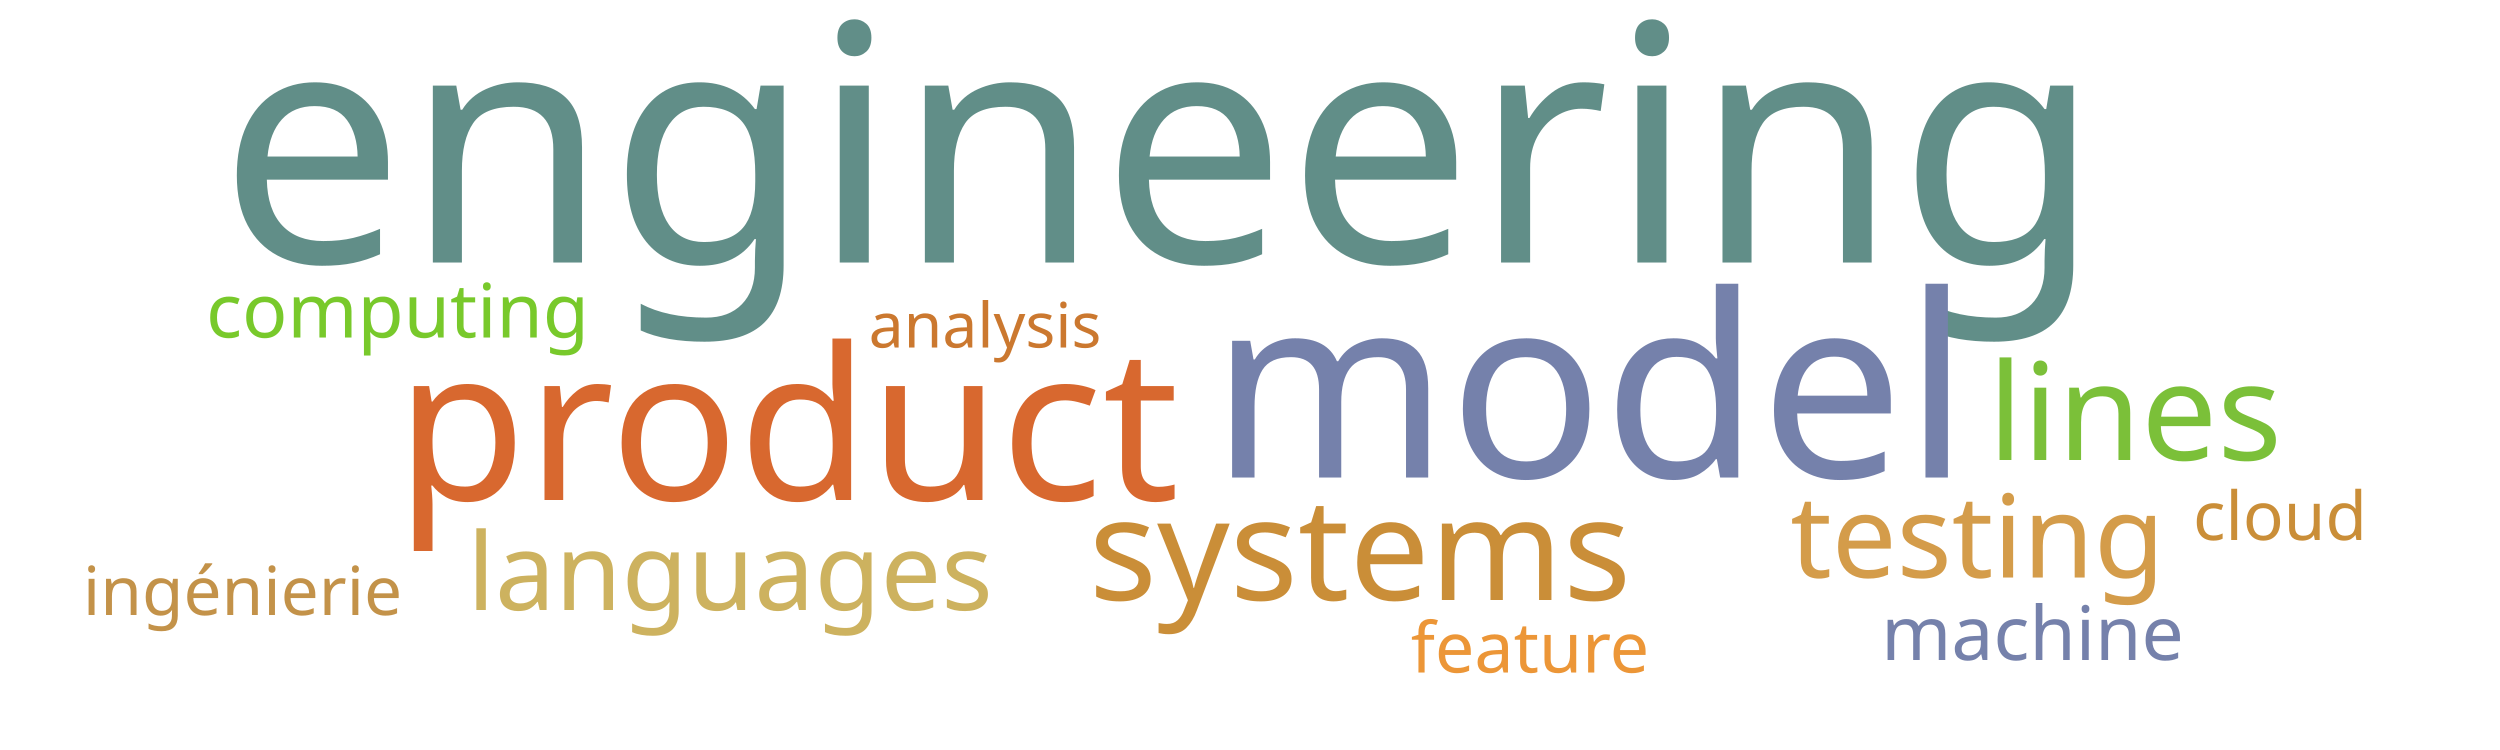
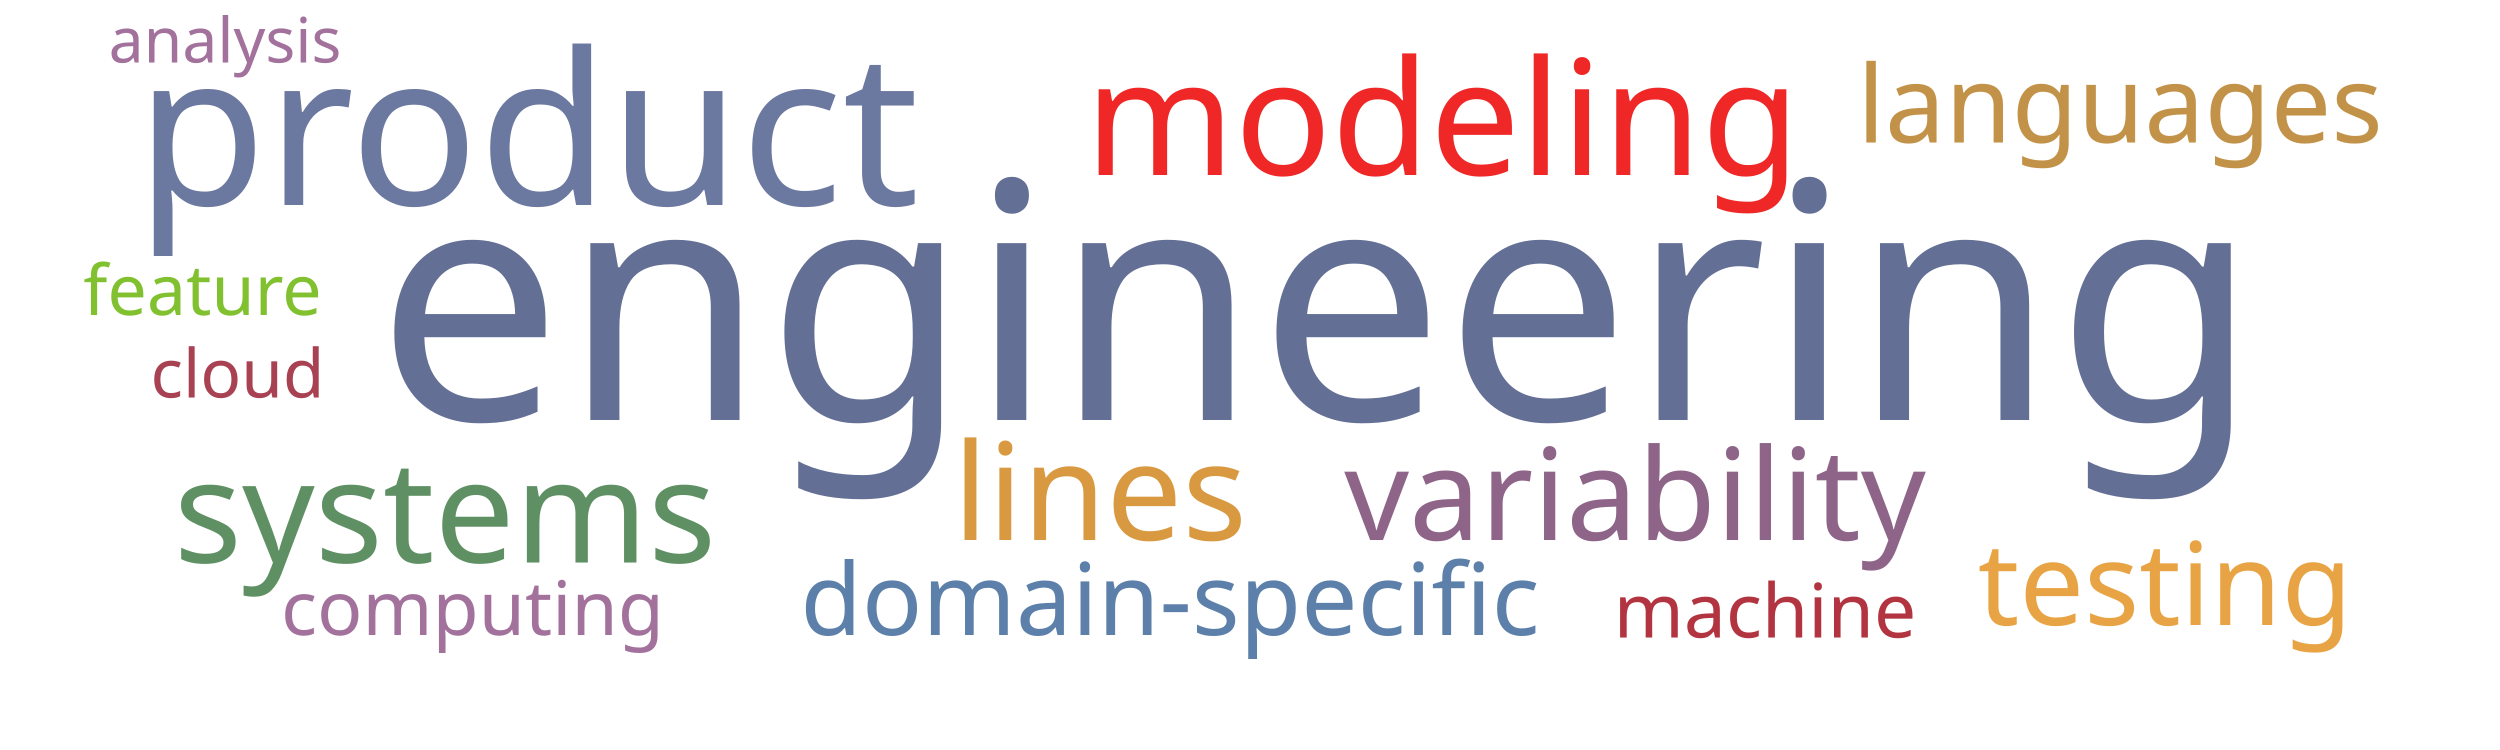
<svg xmlns="http://www.w3.org/2000/svg" width="1000" height="300">
  <g transform="translate(500, 150)">
-     <text text-anchor="middle" style="font-family: Impact; font-size: 132px; fill: #618e88" transform="translate(-36,-45)rotate(0)">engineering</text>
-     <text text-anchor="middle" style="font-family: Impact; font-size: 102px; fill: #7581ab" transform="translate(136,41)rotate(0)">model</text>
-     <text text-anchor="middle" style="font-family: Impact; font-size: 85px; fill: #d8682f" transform="translate(-185,50)rotate(0)">product</text>
-     <text text-anchor="middle" style="font-family: Impact; font-size: 57px; fill: #ca8e38" transform="translate(44,90)rotate(0)">systems</text>
-     <text text-anchor="middle" style="font-family: Impact; font-size: 54px; fill: #7bc039" transform="translate(354,34)rotate(0)">lines</text>
-     <text text-anchor="middle" style="font-family: Impact; font-size: 46px; fill: #d49c4a" transform="translate(291,81)rotate(0)">testing</text>
-     <text text-anchor="middle" style="font-family: Impact; font-size: 43px; fill: #cdb25f" transform="translate(-208,94)rotate(0)">languages</text>
-     <text text-anchor="middle" style="font-family: Impact; font-size: 30px; fill: #78c92b" transform="translate(-341,-15)rotate(0)">computing</text>
-     <text text-anchor="middle" style="font-family: Impact; font-size: 30px; fill: #7581ab" transform="translate(313,114)rotate(0)">machine</text>
-     <text text-anchor="middle" style="font-family: Impact; font-size: 28px; fill: #ec9637" transform="translate(112,119)rotate(0)">feature</text>
-     <text text-anchor="middle" style="font-family: Impact; font-size: 27px; fill: #c39249" transform="translate(-403,96)rotate(0)">ingénierie</text>
-     <text text-anchor="middle" style="font-family: Impact; font-size: 27px; fill: #ca8e38" transform="translate(412,66)rotate(0)">cloud</text>
-     <text text-anchor="middle" style="font-family: Impact; font-size: 25px; fill: #cb782f" transform="translate(-106,-11)rotate(0)">analysis</text>
+     <text text-anchor="middle" style="font-family: Impact; font-size: 132px; fill: #636f94" transform="translate(27,18)rotate(0)">engineering</text>
+     <text text-anchor="middle" style="font-family: Impact; font-size: 85px; fill: #6b789f" transform="translate(-289,-68)rotate(0)">product</text>
+     <text text-anchor="middle" style="font-family: Impact; font-size: 64px; fill: #ef2727" transform="translate(77,-80)rotate(0)">modeling</text>
+     <text text-anchor="middle" style="font-family: Impact; font-size: 57px; fill: #5e9063" transform="translate(-322,75)rotate(0)">systems</text>
+     <text text-anchor="middle" style="font-family: Impact; font-size: 54px; fill: #d89940" transform="translate(-60,66)rotate(0)">lines</text>
+     <text text-anchor="middle" style="font-family: Impact; font-size: 51px; fill: #8e6488" transform="translate(154,66)rotate(0)">variability</text>
+     <text text-anchor="middle" style="font-family: Impact; font-size: 46px; fill: #e8a444" transform="translate(366,100)rotate(0)">testing</text>
+     <text text-anchor="middle" style="font-family: Impact; font-size: 43px; fill: #c39249" transform="translate(348,-93)rotate(0)">languages</text>
+     <text text-anchor="middle" style="font-family: Impact; font-size: 40px; fill: #5c80aa" transform="translate(-32,104)rotate(0)">domain-specific</text>
+     <text text-anchor="middle" style="font-family: Impact; font-size: 30px; fill: #a2729c" transform="translate(-311,104)rotate(0)">computing</text>
+     <text text-anchor="middle" style="font-family: Impact; font-size: 30px; fill: #b23440" transform="translate(206,105)rotate(0)">machine</text>
+     <text text-anchor="middle" style="font-family: Impact; font-size: 28px; fill: #81c130" transform="translate(-419,-24)rotate(0)">feature</text>
+     <text text-anchor="middle" style="font-family: Impact; font-size: 27px; fill: #a84152" transform="translate(-405,9)rotate(0)">cloud</text>
+     <text text-anchor="middle" style="font-family: Impact; font-size: 25px; fill: #a2729c" transform="translate(-410,-125)rotate(0)">analysis</text>
  </g>
</svg>
